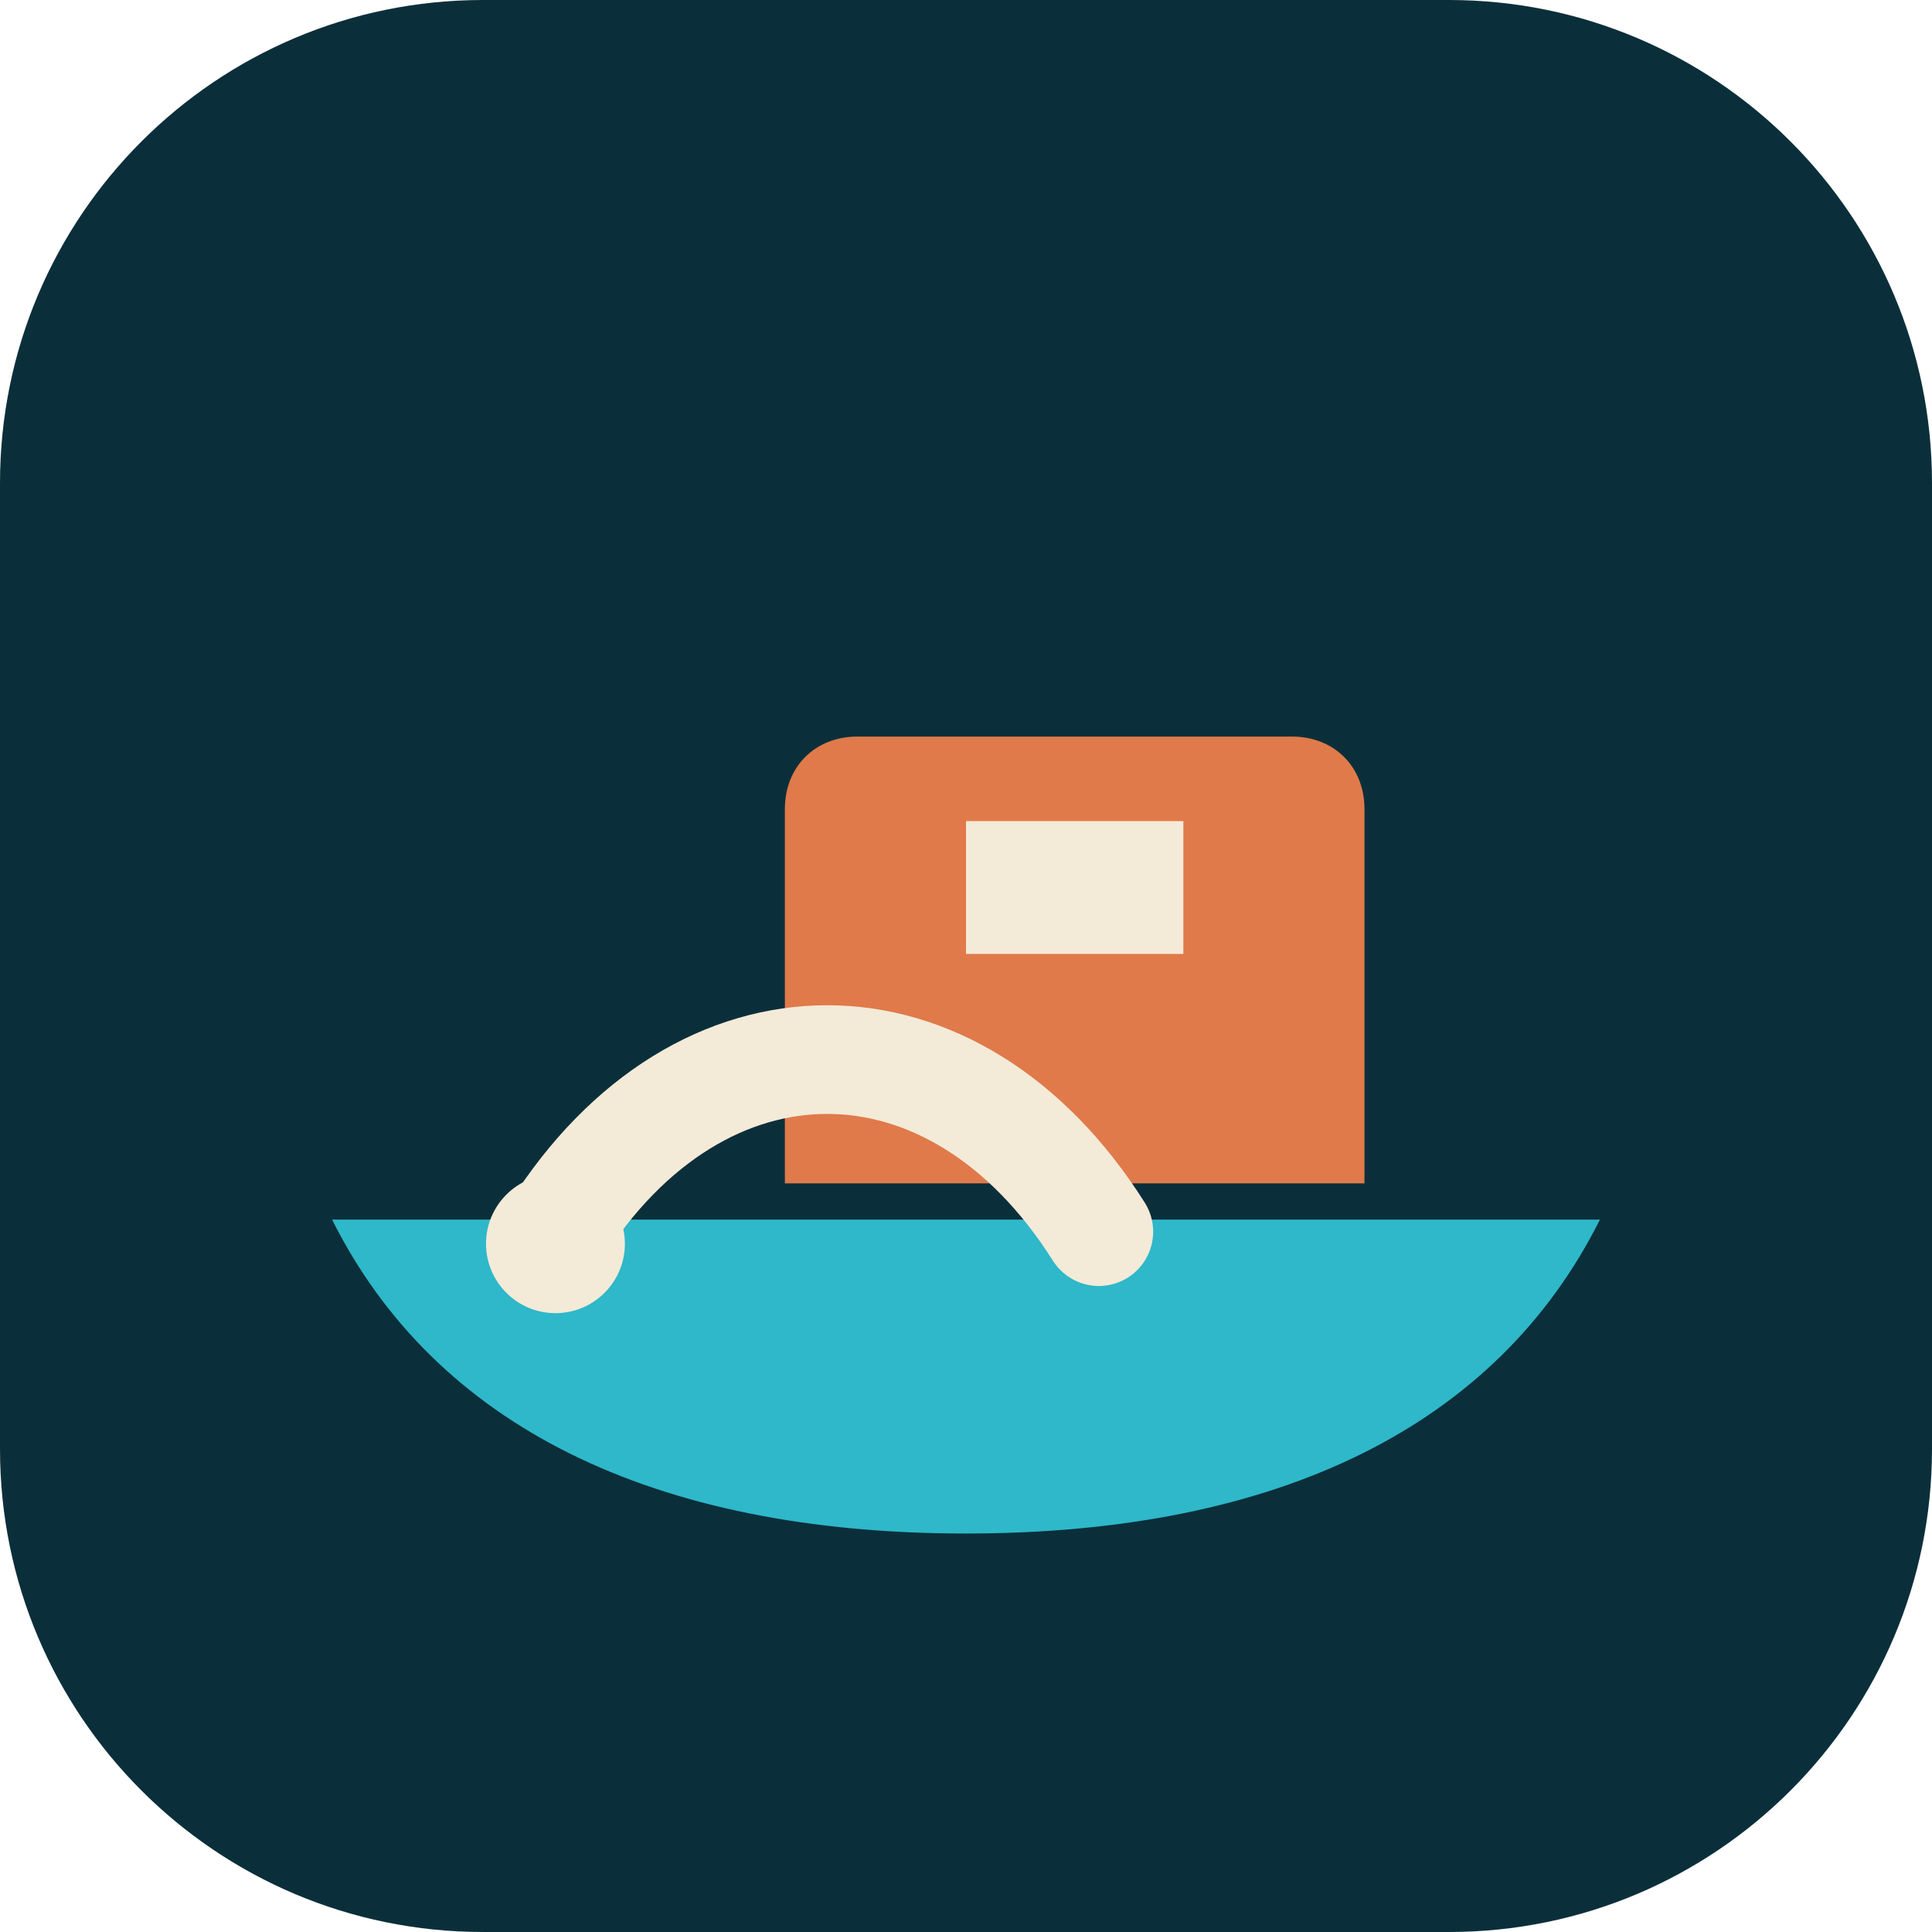
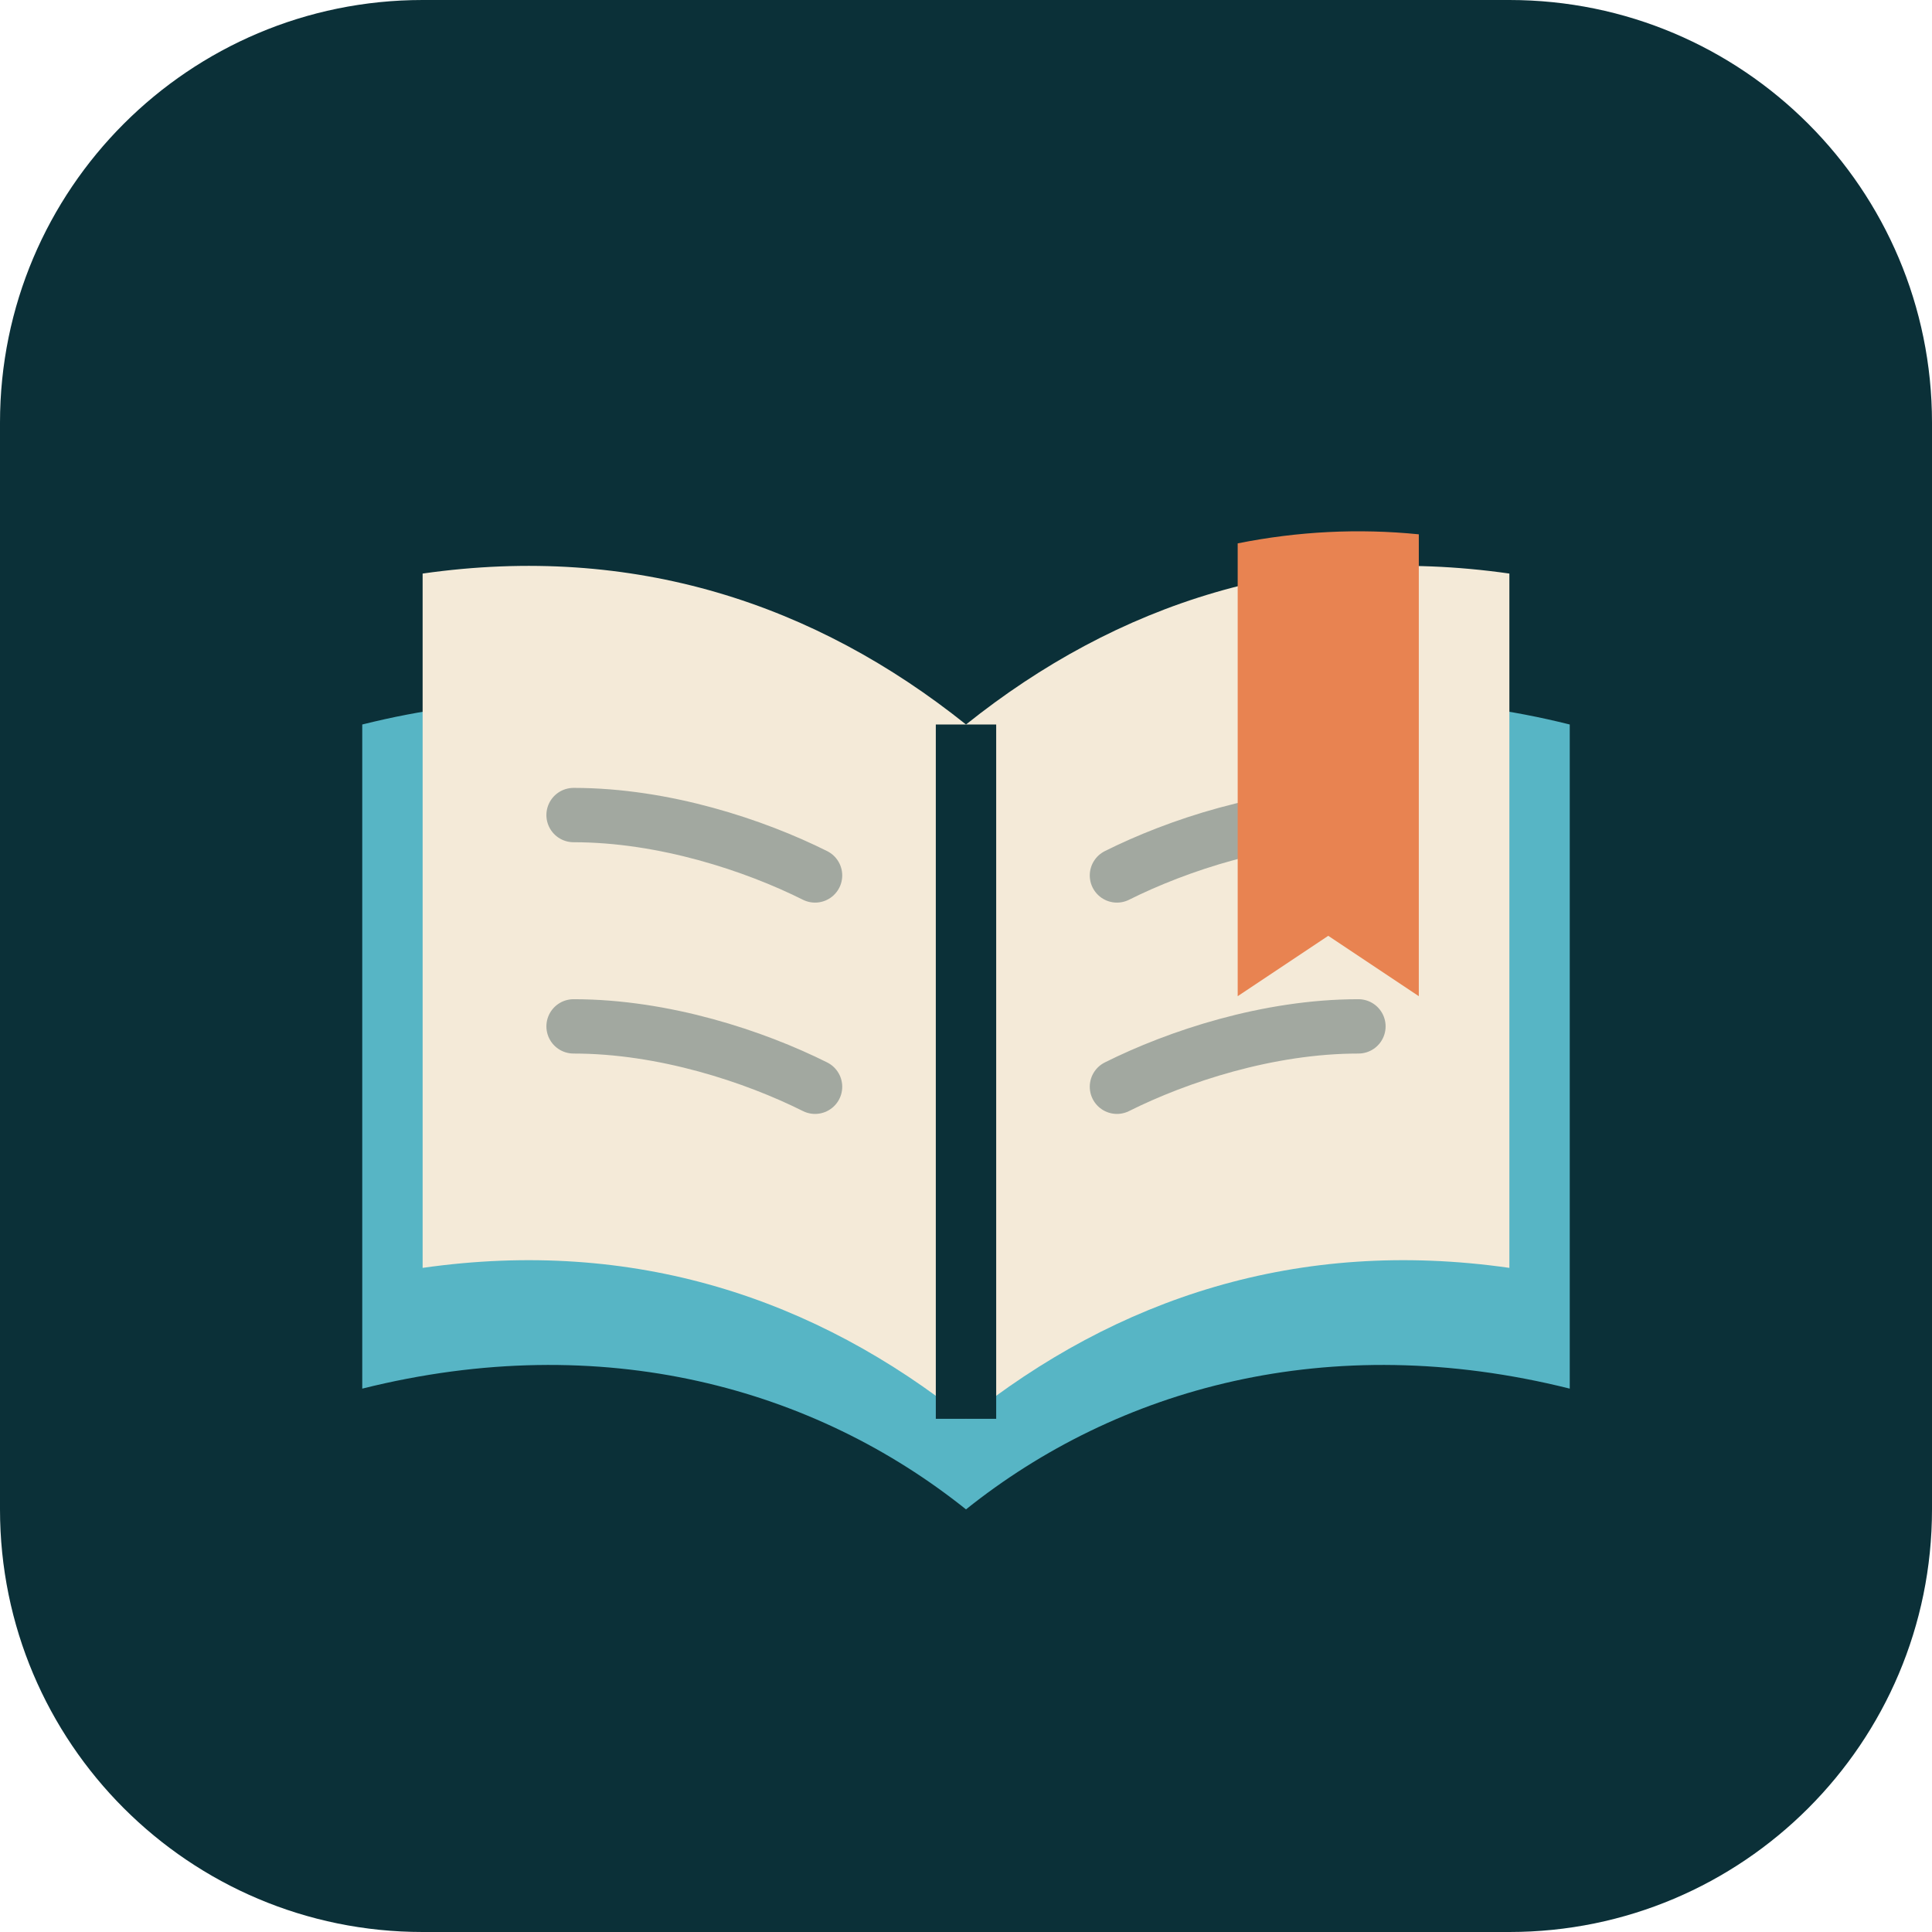
- <svg xmlns="http://www.w3.org/2000/svg" viewBox="0 0 32 32" fill="none">
-   <rect width="32" height="32" rx="8" fill="#0b2f3a" />
-   <path d="M5.5 20.2C7.2 23.6 10.8 25.4 16 25.4s8.8-1.8 10.5-5.2H5.5Z" fill="#2eb8c9" />
-   <path d="M14.2 12.2h7.2c.7 0 1.2.5 1.2 1.2v6.2h-9.6v-6.2c0-.7.5-1.2 1.2-1.2Z" fill="#e07a4a" />
-   <path d="M16 13.6h3.6v2.2H16z" fill="#f4ead8" />
-   <path d="M9.2 20.4c2.4-3.8 6.6-3.8 9 0" stroke="#f4ead8" stroke-width="1.8" stroke-linecap="round" />
-   <circle cx="9.2" cy="20.6" r="1.15" fill="#f4ead8" />
+ <svg xmlns="http://www.w3.org/2000/svg" viewBox="0 0 64 64" fill="none">
+   <rect width="64" height="64" rx="14" fill="#0B3038" />
+   <path d="M12 24c8-2 15 0 20 4 5-4 12-6 20-4v22c-8-2-15 0-20 4-5-4-12-6-20-4V24Z" fill="#57B5C5" />
+   <path d="M14 19c7-1 13 1 18 5 5-4 11-6 18-5v23c-7-1-13 1-18 5-5-4-11-6-18-5V19Z" fill="#F4EAD8" />
+   <path d="M32 24v23" stroke="#0B3038" stroke-width="2" />
+   <path d="M19 27c3 0 6 1 8 2m-8 5c3 0 6 1 8 2m10-7c2-1 5-2 8-2m-8 9c2-1 5-2 8-2" stroke="#0B3038" stroke-opacity=".35" stroke-width="1.8" stroke-linecap="round" />
+   <path d="M41 18c2-.4 4-.5 6-.3V33l-3-2-3 2V18Z" fill="#E88351" />
</svg>
